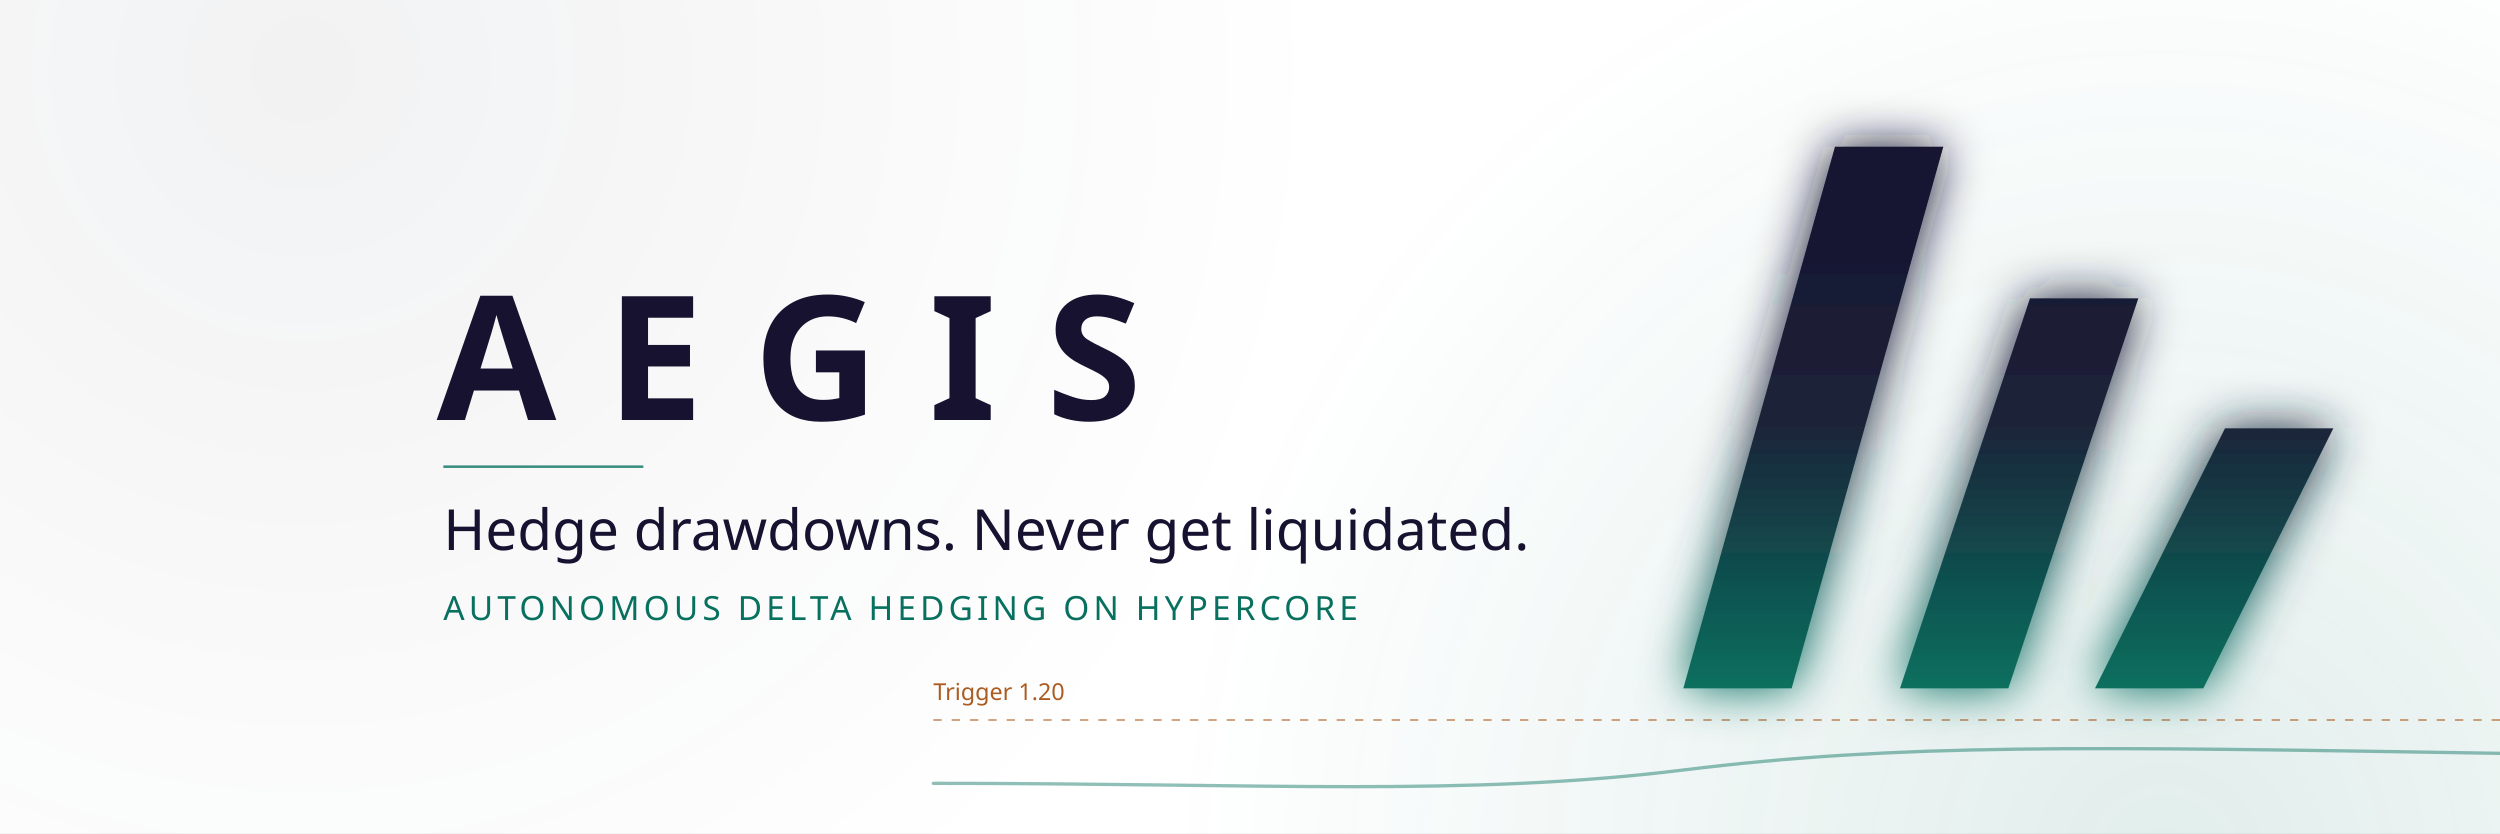
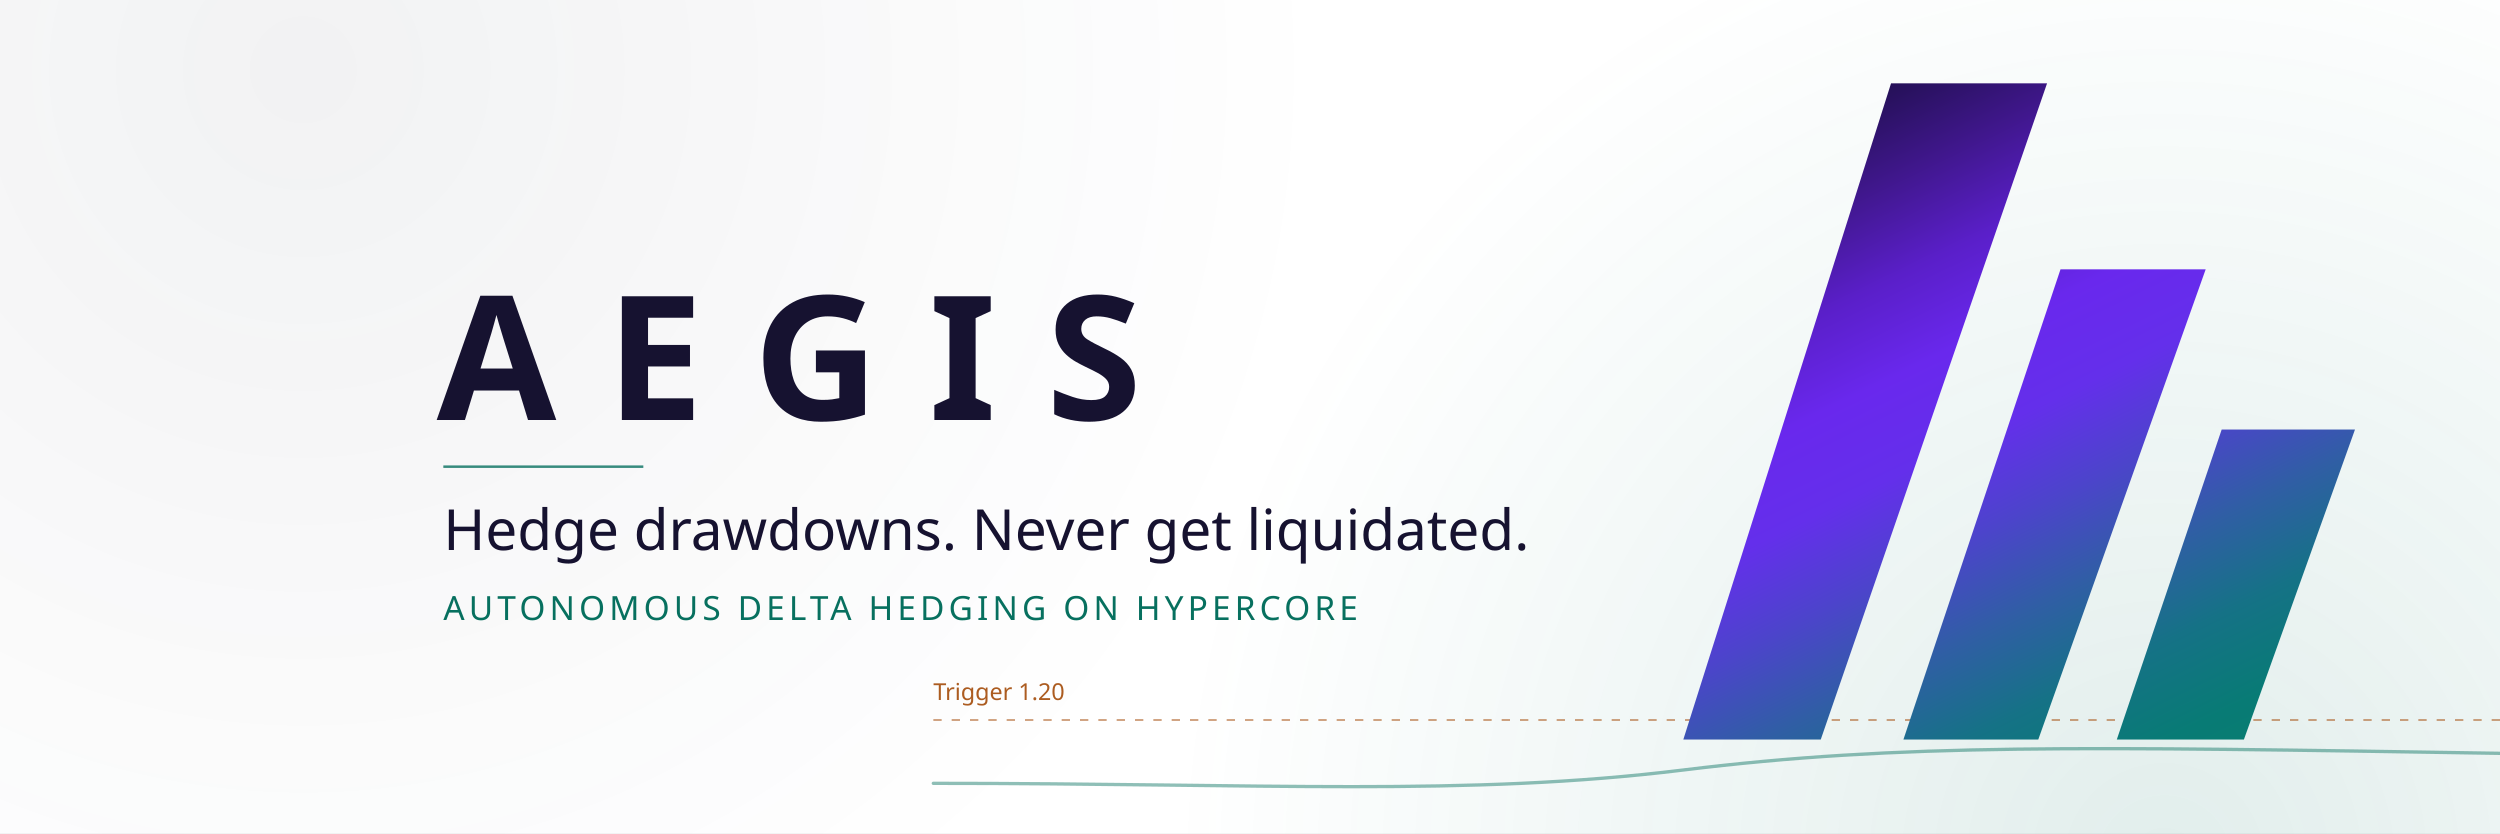
<svg xmlns="http://www.w3.org/2000/svg" viewBox="0 0 1500 500" width="1500" height="500">
  <defs>
    <radialGradient id="aurA">
      <stop offset="0" stop-color="#07705F" stop-opacity="0.12" />
      <stop offset="1" stop-color="#07705F" stop-opacity="0" />
    </radialGradient>
    <radialGradient id="aurB">
      <stop offset="0" stop-color="#1C2238" stop-opacity="0.06" />
      <stop offset="1" stop-color="#1C2238" stop-opacity="0" />
    </radialGradient>
-     <linearGradient id="blade" x1="0" y1="9" x2="0" y2="34" gradientUnits="userSpaceOnUse">
-       <stop offset="0" stop-color="#161230" />
-       <stop offset="0.5" stop-color="#1C2238" />
-       <stop offset="1" stop-color="#07705F" />
-     </linearGradient>
-     <filter id="soft" filterUnits="userSpaceOnUse" x="0" y="4" width="38" height="36">
-       <feGaussianBlur stdDeviation="1.1" result="b" />
-       <feMerge>
-         <feMergeNode in="b" />
-         <feMergeNode in="SourceGraphic" />
-       </feMerge>
-     </filter>
  </defs>
  <rect width="1500" height="500" fill="#FFFFFF" />
  <circle cx="1300" cy="520" r="600" fill="url(#aurA)" />
  <circle cx="180" cy="40" r="620" fill="url(#aurB)" />
  <line x1="560" y1="432" x2="1500" y2="432" stroke="#A34A08" stroke-width="1" stroke-dasharray="5 6" opacity="0.6" />
  <text x="560" y="420" font-family="Poppins, sans-serif" font-weight="400" font-size="14" fill="#A34A08" opacity="0.9">Trigger 1.20</text>
  <path d="M560 470 C760 470 880 478 1010 462 S1250 448 1500 452" fill="none" stroke="#07705F" stroke-width="2" stroke-linecap="round" opacity="0.45" />
-   <g filter="url(#soft)" transform="translate(1010 88) scale(13) translate(-4 -9)">
-     <path d="M4 34 L11 9 L16 9 L9 34 Z" fill="url(#blade)" />
-     <path d="M14 34 L20 16 L25 16 L19 34 Z" fill="url(#blade)" />
-     <path d="M23 34 L29 22 L34 22 L28 34 Z" fill="url(#blade)" />
+   <defs>
+     <linearGradient id="aegis-grad" gradientUnits="userSpaceOnUse" x1="27.70" y1="-13.51" x2="103.30" y2="141.51">
+       <stop offset="0.00" stop-color="#1F0E4C" />
+       <stop offset="0.10" stop-color="#241056" />
+       <stop offset="0.20" stop-color="#40178D" />
+       <stop offset="0.30" stop-color="#5A1FC9" />
+       <stop offset="0.40" stop-color="#6928ED" />
+       <stop offset="0.50" stop-color="#642FEB" />
+       <stop offset="0.60" stop-color="#4C44CB" />
+       <stop offset="0.70" stop-color="#305EA5" />
+       <stop offset="0.80" stop-color="#157286" />
+       <stop offset="0.90" stop-color="#087B75" />
+       <stop offset="1.00" stop-color="#087E6D" />
+     </linearGradient>
+   </defs>
+   <g transform="translate(1010 50) scale(3.1)">
+     <polygon points="40.20,0.00 70.40,0.00 26.60,127.00 0.00,127.00" fill="url(#aegis-grad)" />
+     <polygon points="73.00,36.00 101.10,36.00 68.70,127.00 42.60,127.00" fill="url(#aegis-grad)" />
+     <polygon points="104.20,67.00 130.00,67.00 108.50,127.00 83.90,127.00" fill="url(#aegis-grad)" />
  </g>
  <text x="262" y="252" font-family="Poppins, sans-serif" font-weight="700" font-size="104" letter-spacing="30" fill="#161230">AEGIS</text>
  <line x1="266" y1="280" x2="386" y2="280" stroke="#07705F" stroke-width="1.5" opacity="0.8" />
  <text x="266" y="330" font-family="Poppins, sans-serif" font-weight="300" font-size="34" fill="#161230">Hedge drawdowns. Never get liquidated.</text>
  <text x="266" y="372" font-family="Poppins, sans-serif" font-weight="500" font-size="20" letter-spacing="2.5" fill="#07705F">AUTONOMOUS DELTA HEDGING ON HYPERCORE</text>
</svg>
